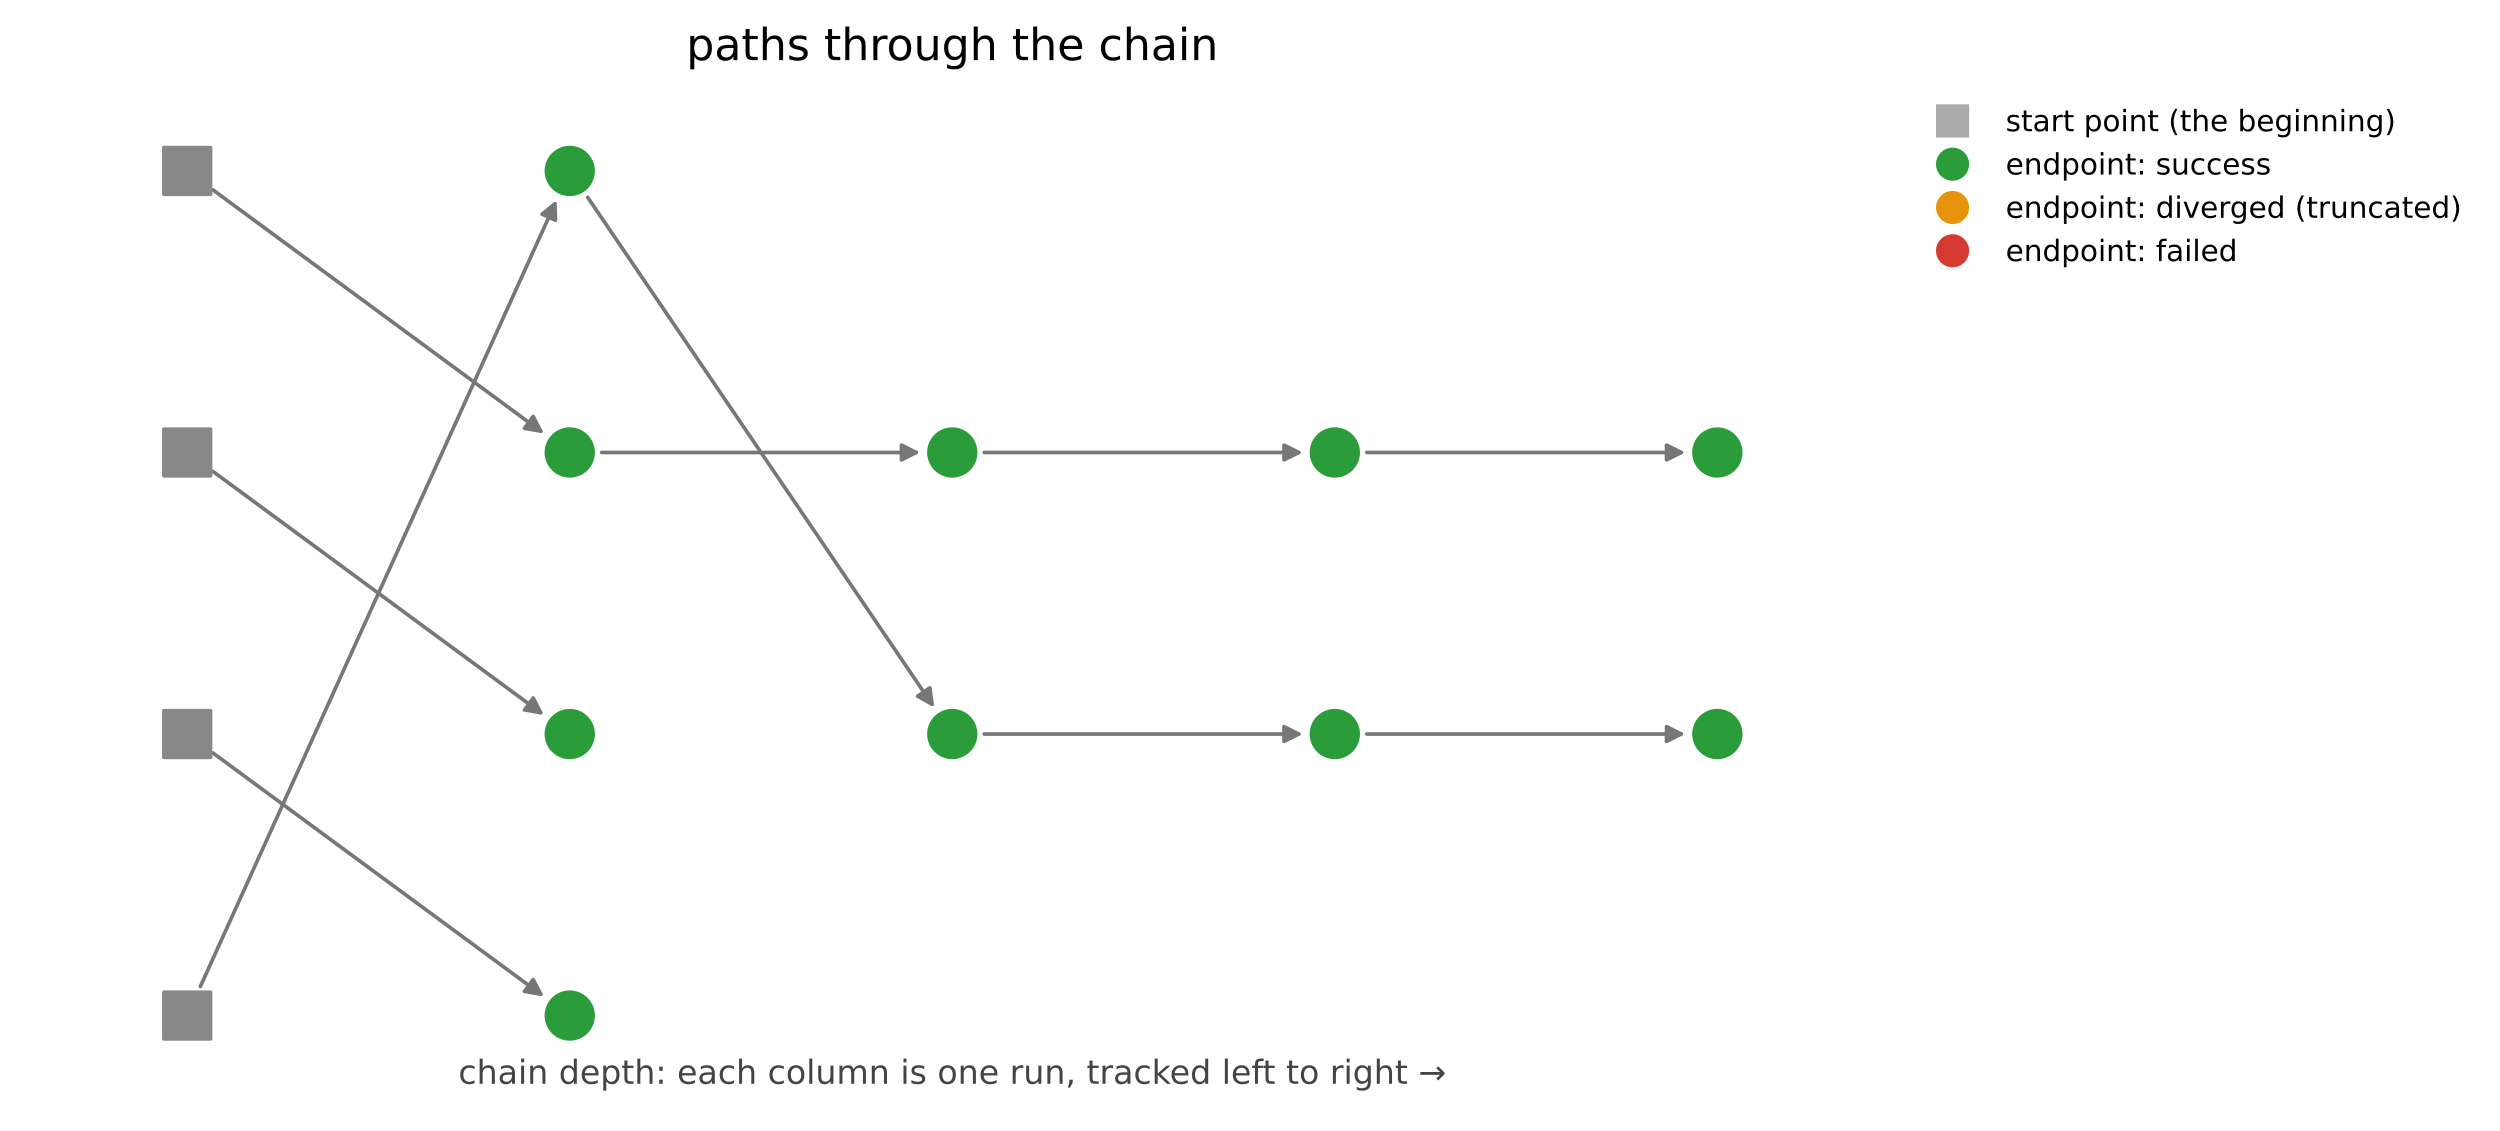
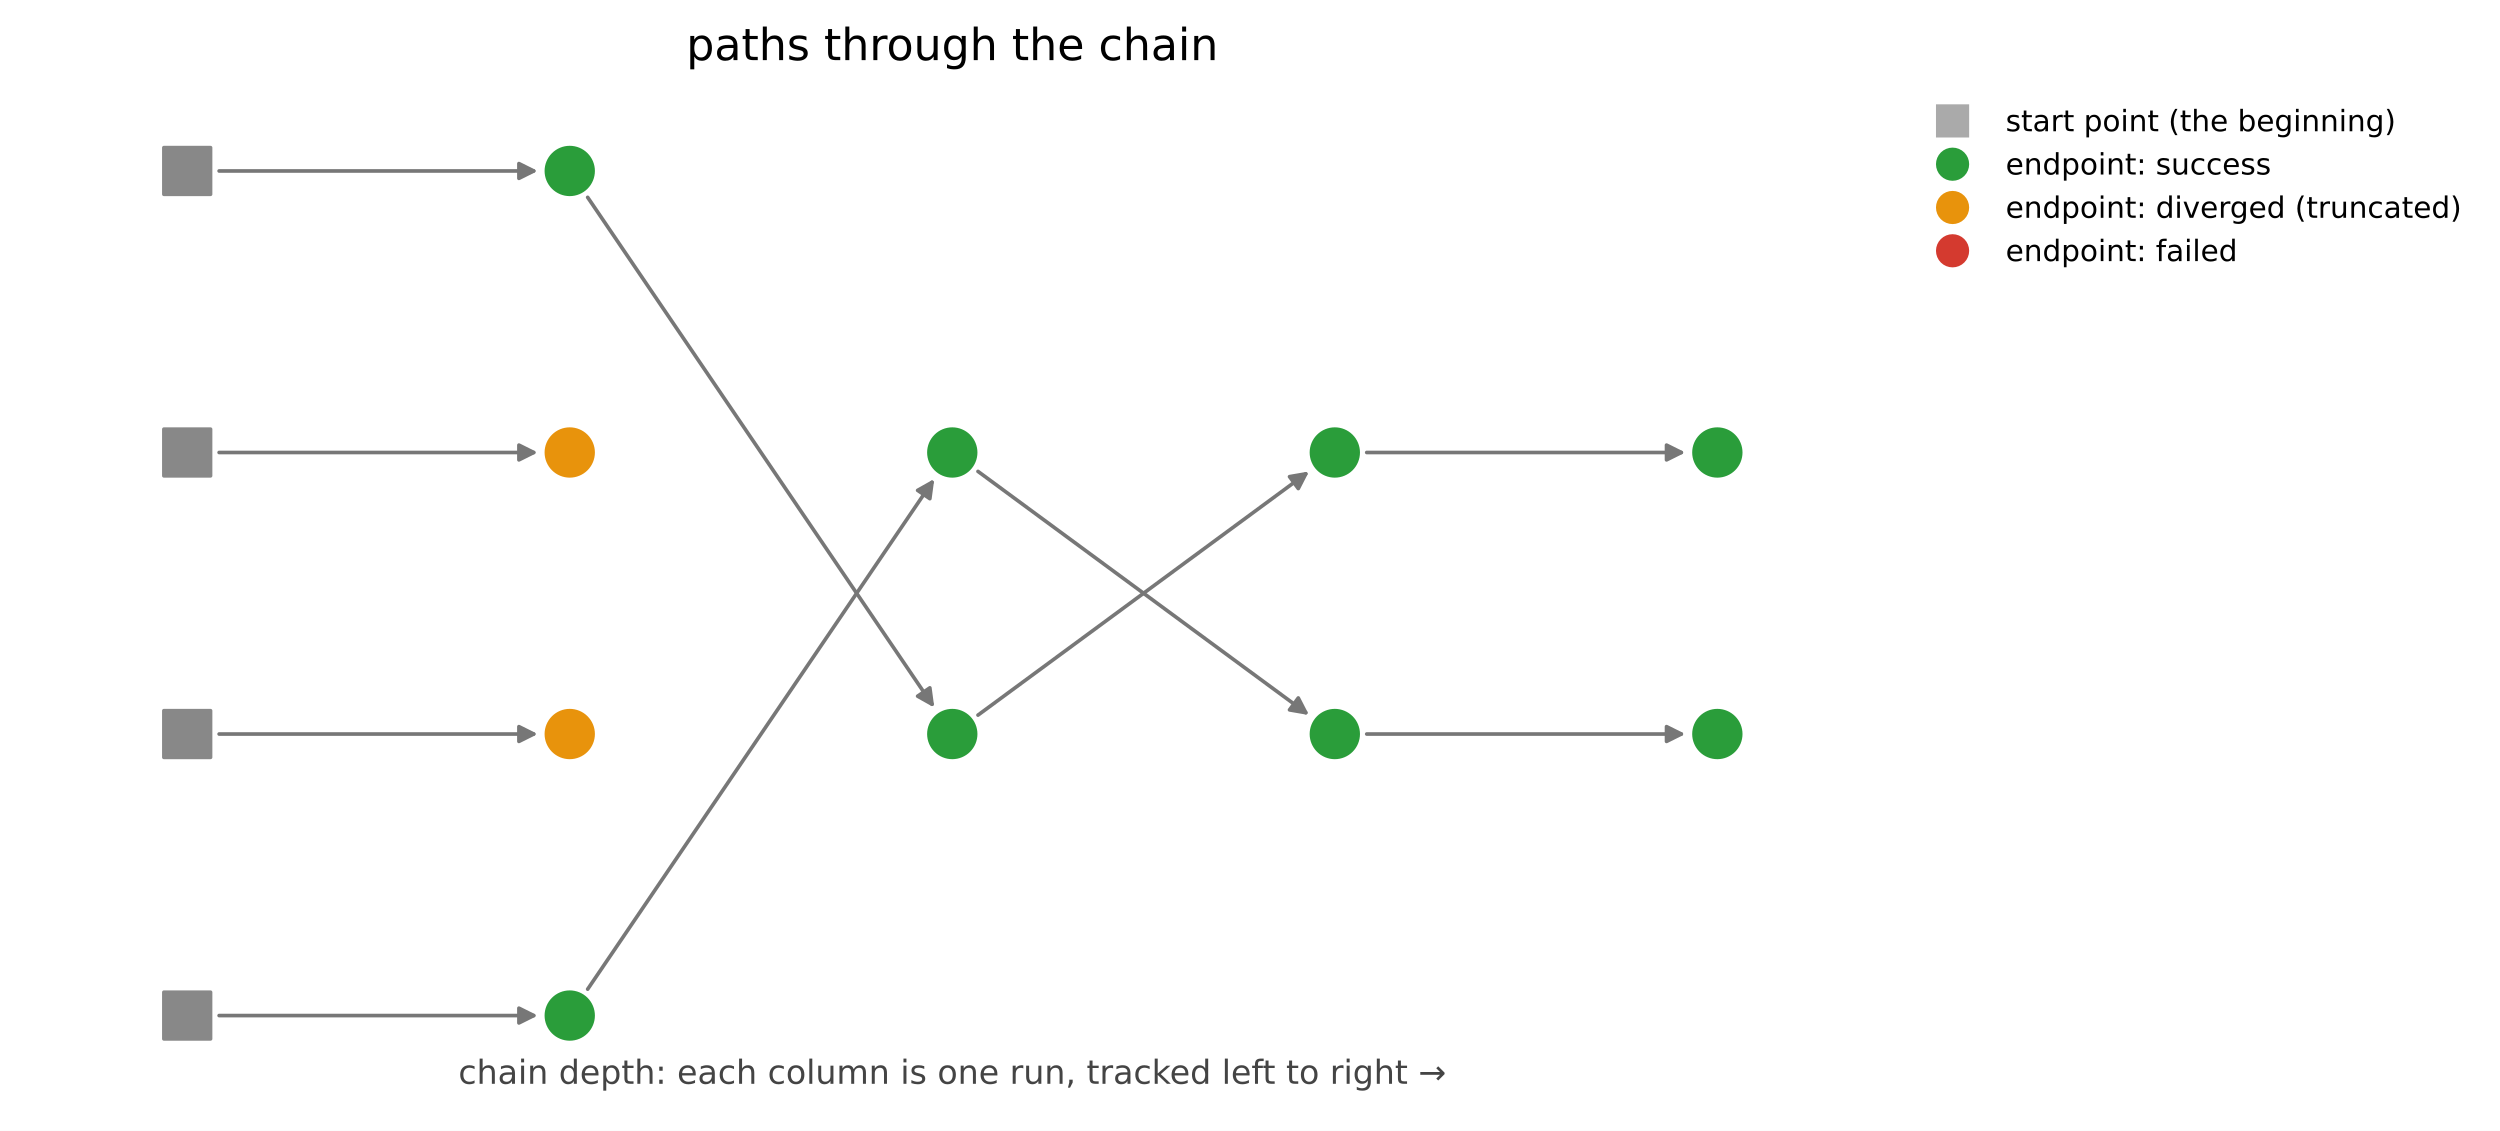
<svg xmlns="http://www.w3.org/2000/svg" xmlns:xlink="http://www.w3.org/1999/xlink" width="678.11pt" height="306.718pt" viewBox="0 0 678.11 306.718" version="1.1">
  <defs>
    <style type="text/css">*{stroke-linejoin: round; stroke-linecap: butt}</style>
  </defs>
  <g id="figure_1">
    <g id="patch_1">
      <path d="M 0 306.718  L 678.11 306.718  L 678.11 0  L 0 0  z " style="fill: #ffffff" />
    </g>
    <g id="axes_1">
      <g id="patch_2">
+         <path d="M 159.405 268.302  Q 206.419 199.101 252.805 130.824  " clip-path="url(#p0af86c1cec)" style="fill: none; stroke: #777777; stroke-linecap: round" />
+         <path d="M 248.903 133.009  L 252.805 130.824  L 252.212 135.257  z " clip-path="url(#p0af86c1cec)" style="fill: #777777; stroke: #777777; stroke-linecap: round" />
+       </g>
+       <g id="patch_3">
+         <path d="M 59.44 275.464  Q 102.658 275.464 144.759 275.464  " clip-path="url(#p0af86c1cec)" style="fill: none; stroke: #777777; stroke-linecap: round" />
+         <path d="M 140.759 273.464  L 144.759 275.464  L 140.759 277.464  z " clip-path="url(#p0af86c1cec)" style="fill: #777777; stroke: #777777; stroke-linecap: round" />
+       </g>
+       <g id="patch_4">
+         <path d="M 59.44 199.1  Q 102.658 199.1 144.759 199.1  " clip-path="url(#p0af86c1cec)" style="fill: none; stroke: #777777; stroke-linecap: round" />
+         <path d="M 140.759 197.1  L 144.759 199.1  L 140.759 201.1  z " clip-path="url(#p0af86c1cec)" style="fill: #777777; stroke: #777777; stroke-linecap: round" />
+       </g>
+       <g id="patch_5">
+         <path d="M 59.44 122.736  Q 102.658 122.736 144.759 122.736  " clip-path="url(#p0af86c1cec)" style="fill: none; stroke: #777777; stroke-linecap: round" />
+         <path d="M 140.759 120.736  L 144.759 122.736  L 140.759 124.736  z " clip-path="url(#p0af86c1cec)" style="fill: #777777; stroke: #777777; stroke-linecap: round" />
+       </g>
+       <g id="patch_6">
        <path d="M 159.405 53.534  Q 206.419 122.735 252.805 191.012  " clip-path="url(#p0af86c1cec)" style="fill: none; stroke: #777777; stroke-linecap: round" />
        <path d="M 252.212 186.579  L 252.805 191.012  L 248.903 188.827  z " clip-path="url(#p0af86c1cec)" style="fill: #777777; stroke: #777777; stroke-linecap: round" />
      </g>
-       <g id="patch_3">
-         <path d="M 54.353 267.574  Q 102.66 160.917 150.506 55.279  " clip-path="url(#p0af86c1cec)" style="fill: none; stroke: #777777; stroke-linecap: round" />
-         <path d="M 147.034 58.098  L 150.506 55.279  L 150.677 59.748  z " clip-path="url(#p0af86c1cec)" style="fill: #777777; stroke: #777777; stroke-linecap: round" />
-       </g>
-       <g id="patch_4">
-         <path d="M 57.755 204.234  Q 102.661 237.283 146.666 269.669  " clip-path="url(#p0af86c1cec)" style="fill: none; stroke: #777777; stroke-linecap: round" />
-         <path d="M 144.63 265.687  L 146.666 269.669  L 142.259 268.908  z " clip-path="url(#p0af86c1cec)" style="fill: #777777; stroke: #777777; stroke-linecap: round" />
-       </g>
-       <g id="patch_5">
-         <path d="M 57.755 127.87  Q 102.661 160.919 146.666 193.305  " clip-path="url(#p0af86c1cec)" style="fill: none; stroke: #777777; stroke-linecap: round" />
-         <path d="M 144.63 189.323  L 146.666 193.305  L 142.259 192.545  z " clip-path="url(#p0af86c1cec)" style="fill: #777777; stroke: #777777; stroke-linecap: round" />
-       </g>
-       <g id="patch_6">
-         <path d="M 163.2 122.736  Q 206.418 122.736 248.519 122.736  " clip-path="url(#p0af86c1cec)" style="fill: none; stroke: #777777; stroke-linecap: round" />
-         <path d="M 244.519 120.736  L 248.519 122.736  L 244.519 124.736  z " clip-path="url(#p0af86c1cec)" style="fill: #777777; stroke: #777777; stroke-linecap: round" />
-       </g>
      <g id="patch_7">
-         <path d="M 57.755 51.507  Q 102.661 84.555 146.666 116.941  " clip-path="url(#p0af86c1cec)" style="fill: none; stroke: #777777; stroke-linecap: round" />
-         <path d="M 144.63 112.96  L 146.666 116.941  L 142.259 116.181  z " clip-path="url(#p0af86c1cec)" style="fill: #777777; stroke: #777777; stroke-linecap: round" />
+         <path d="M 59.44 46.373  Q 102.658 46.373 144.759 46.373  " clip-path="url(#p0af86c1cec)" style="fill: none; stroke: #777777; stroke-linecap: round" />
+         <path d="M 140.759 44.373  L 144.759 46.373  L 140.759 48.373  z " clip-path="url(#p0af86c1cec)" style="fill: #777777; stroke: #777777; stroke-linecap: round" />
      </g>
      <g id="patch_8">
-         <path d="M 266.96 199.1  Q 310.179 199.1 352.279 199.1  " clip-path="url(#p0af86c1cec)" style="fill: none; stroke: #777777; stroke-linecap: round" />
-         <path d="M 348.279 197.1  L 352.279 199.1  L 348.279 201.1  z " clip-path="url(#p0af86c1cec)" style="fill: #777777; stroke: #777777; stroke-linecap: round" />
-       </g>
-       <g id="patch_9">
-         <path d="M 266.96 122.736  Q 310.179 122.736 352.279 122.736  " clip-path="url(#p0af86c1cec)" style="fill: none; stroke: #777777; stroke-linecap: round" />
-         <path d="M 348.279 120.736  L 352.279 122.736  L 348.279 124.736  z " clip-path="url(#p0af86c1cec)" style="fill: #777777; stroke: #777777; stroke-linecap: round" />
-       </g>
-       <g id="patch_10">
        <path d="M 370.721 199.1  Q 413.939 199.1 456.04 199.1  " clip-path="url(#p0af86c1cec)" style="fill: none; stroke: #777777; stroke-linecap: round" />
        <path d="M 452.04 197.1  L 456.04 199.1  L 452.04 201.1  z " clip-path="url(#p0af86c1cec)" style="fill: #777777; stroke: #777777; stroke-linecap: round" />
      </g>
-       <g id="patch_11">
+       <g id="patch_9">
+         <path d="M 265.276 127.87  Q 310.181 160.919 354.186 193.305  " clip-path="url(#p0af86c1cec)" style="fill: none; stroke: #777777; stroke-linecap: round" />
+         <path d="M 352.15 189.323  L 354.186 193.305  L 349.779 192.545  z " clip-path="url(#p0af86c1cec)" style="fill: #777777; stroke: #777777; stroke-linecap: round" />
+       </g>
+       <g id="patch_10">
        <path d="M 370.721 122.736  Q 413.939 122.736 456.04 122.736  " clip-path="url(#p0af86c1cec)" style="fill: none; stroke: #777777; stroke-linecap: round" />
        <path d="M 452.04 120.736  L 456.04 122.736  L 452.04 124.736  z " clip-path="url(#p0af86c1cec)" style="fill: #777777; stroke: #777777; stroke-linecap: round" />
      </g>
+       <g id="patch_11">
+         <path d="M 265.276 193.966  Q 310.181 160.917 354.186 128.531  " clip-path="url(#p0af86c1cec)" style="fill: none; stroke: #777777; stroke-linecap: round" />
+         <path d="M 349.779 129.291  L 354.186 128.531  L 352.15 132.513  z " clip-path="url(#p0af86c1cec)" style="fill: #777777; stroke: #777777; stroke-linecap: round" />
+       </g>
      <g id="PathCollection_1">
-         <defs>
-           <path id="C0_0_3d1dcd8fb8" d="M 0 6.325  C 1.677 6.325 3.286 5.658 4.472 4.472  C 5.658 3.286 6.325 1.677 6.325 -0  C 6.325 -1.677 5.658 -3.286 4.472 -4.472  C 3.286 -5.658 1.677 -6.325 0 -6.325  C -1.677 -6.325 -3.286 -5.658 -4.472 -4.472  C -5.658 -3.286 -6.325 -1.677 -6.325 0  C -6.325 1.677 -5.658 3.286 -4.472 4.472  C -3.286 5.658 -1.677 6.325 0 6.325  z " />
-         </defs>
-         <g clip-path="url(#p0af86c1cec)">
-           <use xlink:href="#C0_0_3d1dcd8fb8" x="154.54" y="46.373" style="fill: #2a9d3a; stroke: #2a9d3a" />
-         </g>
-         <g clip-path="url(#p0af86c1cec)">
-           <use xlink:href="#C0_0_3d1dcd8fb8" x="154.54" y="275.464" style="fill: #2a9d3a; stroke: #2a9d3a" />
-         </g>
-         <g clip-path="url(#p0af86c1cec)">
-           <use xlink:href="#C0_0_3d1dcd8fb8" x="154.54" y="199.1" style="fill: #2a9d3a; stroke: #2a9d3a" />
-         </g>
-         <g clip-path="url(#p0af86c1cec)">
-           <use xlink:href="#C0_0_3d1dcd8fb8" x="154.54" y="122.736" style="fill: #2a9d3a; stroke: #2a9d3a" />
-         </g>
-         <g clip-path="url(#p0af86c1cec)">
-           <use xlink:href="#C0_0_3d1dcd8fb8" x="258.3" y="199.1" style="fill: #2a9d3a; stroke: #2a9d3a" />
-         </g>
-         <g clip-path="url(#p0af86c1cec)">
-           <use xlink:href="#C0_0_3d1dcd8fb8" x="258.3" y="122.736" style="fill: #2a9d3a; stroke: #2a9d3a" />
-         </g>
-         <g clip-path="url(#p0af86c1cec)">
-           <use xlink:href="#C0_0_3d1dcd8fb8" x="362.06" y="199.1" style="fill: #2a9d3a; stroke: #2a9d3a" />
-         </g>
-         <g clip-path="url(#p0af86c1cec)">
-           <use xlink:href="#C0_0_3d1dcd8fb8" x="362.06" y="122.736" style="fill: #2a9d3a; stroke: #2a9d3a" />
-         </g>
-         <g clip-path="url(#p0af86c1cec)">
-           <use xlink:href="#C0_0_3d1dcd8fb8" x="465.821" y="199.1" style="fill: #2a9d3a; stroke: #2a9d3a" />
-         </g>
-         <g clip-path="url(#p0af86c1cec)">
-           <use xlink:href="#C0_0_3d1dcd8fb8" x="465.821" y="122.736" style="fill: #2a9d3a; stroke: #2a9d3a" />
-         </g>
-       </g>
-       <g id="PathCollection_2">
        <path d="M 44.455 281.788  L 57.104 281.788  L 57.104 269.139  L 44.455 269.139  z " clip-path="url(#p0af86c1cec)" style="fill: #888888; stroke: #888888" />
        <path d="M 44.455 205.424  L 57.104 205.424  L 57.104 192.775  L 44.455 192.775  z " clip-path="url(#p0af86c1cec)" style="fill: #888888; stroke: #888888" />
        <path d="M 44.455 129.061  L 57.104 129.061  L 57.104 116.412  L 44.455 116.412  z " clip-path="url(#p0af86c1cec)" style="fill: #888888; stroke: #888888" />
        <path d="M 44.455 52.697  L 57.104 52.697  L 57.104 40.048  L 44.455 40.048  z " clip-path="url(#p0af86c1cec)" style="fill: #888888; stroke: #888888" />
+       </g>
+       <g id="PathCollection_2">
+         <defs>
+           <path id="C0_0_3d1dcd8fb8" d="M 0 6.325  C 1.677 6.325 3.286 5.658 4.472 4.472  C 5.658 3.286 6.325 1.677 6.325 -0  C 6.325 -1.677 5.658 -3.286 4.472 -4.472  C 3.286 -5.658 1.677 -6.325 0 -6.325  C -1.677 -6.325 -3.286 -5.658 -4.472 -4.472  C -5.658 -3.286 -6.325 -1.677 -6.325 0  C -6.325 1.677 -5.658 3.286 -4.472 4.472  C -3.286 5.658 -1.677 6.325 0 6.325  z " />
+         </defs>
+         <g clip-path="url(#p0af86c1cec)">
+           <use xlink:href="#C0_0_3d1dcd8fb8" x="154.54" y="275.464" style="fill: #2a9d3a; stroke: #2a9d3a" />
+         </g>
+         <g clip-path="url(#p0af86c1cec)">
+           <use xlink:href="#C0_0_3d1dcd8fb8" x="154.54" y="199.1" style="fill: #e8930c; stroke: #e8930c" />
+         </g>
+         <g clip-path="url(#p0af86c1cec)">
+           <use xlink:href="#C0_0_3d1dcd8fb8" x="154.54" y="122.736" style="fill: #e8930c; stroke: #e8930c" />
+         </g>
+         <g clip-path="url(#p0af86c1cec)">
+           <use xlink:href="#C0_0_3d1dcd8fb8" x="154.54" y="46.373" style="fill: #2a9d3a; stroke: #2a9d3a" />
+         </g>
+         <g clip-path="url(#p0af86c1cec)">
+           <use xlink:href="#C0_0_3d1dcd8fb8" x="362.06" y="199.1" style="fill: #2a9d3a; stroke: #2a9d3a" />
+         </g>
+         <g clip-path="url(#p0af86c1cec)">
+           <use xlink:href="#C0_0_3d1dcd8fb8" x="258.3" y="122.736" style="fill: #2a9d3a; stroke: #2a9d3a" />
+         </g>
+         <g clip-path="url(#p0af86c1cec)">
+           <use xlink:href="#C0_0_3d1dcd8fb8" x="362.06" y="122.736" style="fill: #2a9d3a; stroke: #2a9d3a" />
+         </g>
+         <g clip-path="url(#p0af86c1cec)">
+           <use xlink:href="#C0_0_3d1dcd8fb8" x="258.3" y="199.1" style="fill: #2a9d3a; stroke: #2a9d3a" />
+         </g>
+         <g clip-path="url(#p0af86c1cec)">
+           <use xlink:href="#C0_0_3d1dcd8fb8" x="465.821" y="199.1" style="fill: #2a9d3a; stroke: #2a9d3a" />
+         </g>
+         <g clip-path="url(#p0af86c1cec)">
+           <use xlink:href="#C0_0_3d1dcd8fb8" x="465.821" y="122.736" style="fill: #2a9d3a; stroke: #2a9d3a" />
+         </g>
      </g>
      <g id="text_1">
        <g style="fill: #444444" transform="translate(124.3336 293.9741) scale(0.09 -0.09)">
          <defs>
            <path id="DejaVuSans-63" d="M 3122 3366  L 3122 2828  Q 2878 2963 2633 3030  Q 2388 3097 2138 3097  Q 1578 3097 1268 2742  Q 959 2388 959 1747  Q 959 1106 1268 751  Q 1578 397 2138 397  Q 2388 397 2633 464  Q 2878 531 3122 666  L 3122 134  Q 2881 22 2623 -34  Q 2366 -91 2075 -91  Q 1284 -91 818 406  Q 353 903 353 1747  Q 353 2603 823 3093  Q 1294 3584 2113 3584  Q 2378 3584 2631 3529  Q 2884 3475 3122 3366  z " transform="scale(0.015625)" />
            <path id="DejaVuSans-68" d="M 3513 2113  L 3513 0  L 2938 0  L 2938 2094  Q 2938 2591 2744 2837  Q 2550 3084 2163 3084  Q 1697 3084 1428 2787  Q 1159 2491 1159 1978  L 1159 0  L 581 0  L 581 4863  L 1159 4863  L 1159 2956  Q 1366 3272 1645 3428  Q 1925 3584 2291 3584  Q 2894 3584 3203 3211  Q 3513 2838 3513 2113  z " transform="scale(0.015625)" />
            <path id="DejaVuSans-61" d="M 2194 1759  Q 1497 1759 1228 1600  Q 959 1441 959 1056  Q 959 750 1161 570  Q 1363 391 1709 391  Q 2188 391 2477 730  Q 2766 1069 2766 1631  L 2766 1759  L 2194 1759  z M 3341 1997  L 3341 0  L 2766 0  L 2766 531  Q 2569 213 2275 61  Q 1981 -91 1556 -91  Q 1019 -91 701 211  Q 384 513 384 1019  Q 384 1609 779 1909  Q 1175 2209 1959 2209  L 2766 2209  L 2766 2266  Q 2766 2663 2505 2880  Q 2244 3097 1772 3097  Q 1472 3097 1187 3025  Q 903 2953 641 2809  L 641 3341  Q 956 3463 1253 3523  Q 1550 3584 1831 3584  Q 2591 3584 2966 3190  Q 3341 2797 3341 1997  z " transform="scale(0.015625)" />
            <path id="DejaVuSans-69" d="M 603 3500  L 1178 3500  L 1178 0  L 603 0  L 603 3500  z M 603 4863  L 1178 4863  L 1178 4134  L 603 4134  L 603 4863  z " transform="scale(0.015625)" />
            <path id="DejaVuSans-6e" d="M 3513 2113  L 3513 0  L 2938 0  L 2938 2094  Q 2938 2591 2744 2837  Q 2550 3084 2163 3084  Q 1697 3084 1428 2787  Q 1159 2491 1159 1978  L 1159 0  L 581 0  L 581 3500  L 1159 3500  L 1159 2956  Q 1366 3272 1645 3428  Q 1925 3584 2291 3584  Q 2894 3584 3203 3211  Q 3513 2838 3513 2113  z " transform="scale(0.015625)" />
            <path id="DejaVuSans-20" transform="scale(0.015625)" />
            <path id="DejaVuSans-64" d="M 2906 2969  L 2906 4863  L 3481 4863  L 3481 0  L 2906 0  L 2906 525  Q 2725 213 2448 61  Q 2172 -91 1784 -91  Q 1150 -91 751 415  Q 353 922 353 1747  Q 353 2572 751 3078  Q 1150 3584 1784 3584  Q 2172 3584 2448 3432  Q 2725 3281 2906 2969  z M 947 1747  Q 947 1113 1208 752  Q 1469 391 1925 391  Q 2381 391 2643 752  Q 2906 1113 2906 1747  Q 2906 2381 2643 2742  Q 2381 3103 1925 3103  Q 1469 3103 1208 2742  Q 947 2381 947 1747  z " transform="scale(0.015625)" />
            <path id="DejaVuSans-65" d="M 3597 1894  L 3597 1613  L 953 1613  Q 991 1019 1311 708  Q 1631 397 2203 397  Q 2534 397 2845 478  Q 3156 559 3463 722  L 3463 178  Q 3153 47 2828 -22  Q 2503 -91 2169 -91  Q 1331 -91 842 396  Q 353 884 353 1716  Q 353 2575 817 3079  Q 1281 3584 2069 3584  Q 2775 3584 3186 3129  Q 3597 2675 3597 1894  z M 3022 2063  Q 3016 2534 2758 2815  Q 2500 3097 2075 3097  Q 1594 3097 1305 2825  Q 1016 2553 972 2059  L 3022 2063  z " transform="scale(0.015625)" />
            <path id="DejaVuSans-70" d="M 1159 525  L 1159 -1331  L 581 -1331  L 581 3500  L 1159 3500  L 1159 2969  Q 1341 3281 1617 3432  Q 1894 3584 2278 3584  Q 2916 3584 3314 3078  Q 3713 2572 3713 1747  Q 3713 922 3314 415  Q 2916 -91 2278 -91  Q 1894 -91 1617 61  Q 1341 213 1159 525  z M 3116 1747  Q 3116 2381 2855 2742  Q 2594 3103 2138 3103  Q 1681 3103 1420 2742  Q 1159 2381 1159 1747  Q 1159 1113 1420 752  Q 1681 391 2138 391  Q 2594 391 2855 752  Q 3116 1113 3116 1747  z " transform="scale(0.015625)" />
            <path id="DejaVuSans-74" d="M 1172 4494  L 1172 3500  L 2356 3500  L 2356 3053  L 1172 3053  L 1172 1153  Q 1172 725 1289 603  Q 1406 481 1766 481  L 2356 481  L 2356 0  L 1766 0  Q 1100 0 847 248  Q 594 497 594 1153  L 594 3053  L 172 3053  L 172 3500  L 594 3500  L 594 4494  L 1172 4494  z " transform="scale(0.015625)" />
            <path id="DejaVuSans-3a" d="M 750 794  L 1409 794  L 1409 0  L 750 0  L 750 794  z M 750 3309  L 1409 3309  L 1409 2516  L 750 2516  L 750 3309  z " transform="scale(0.015625)" />
            <path id="DejaVuSans-6f" d="M 1959 3097  Q 1497 3097 1228 2736  Q 959 2375 959 1747  Q 959 1119 1226 758  Q 1494 397 1959 397  Q 2419 397 2687 759  Q 2956 1122 2956 1747  Q 2956 2369 2687 2733  Q 2419 3097 1959 3097  z M 1959 3584  Q 2709 3584 3137 3096  Q 3566 2609 3566 1747  Q 3566 888 3137 398  Q 2709 -91 1959 -91  Q 1206 -91 779 398  Q 353 888 353 1747  Q 353 2609 779 3096  Q 1206 3584 1959 3584  z " transform="scale(0.015625)" />
            <path id="DejaVuSans-6c" d="M 603 4863  L 1178 4863  L 1178 0  L 603 0  L 603 4863  z " transform="scale(0.015625)" />
            <path id="DejaVuSans-75" d="M 544 1381  L 544 3500  L 1119 3500  L 1119 1403  Q 1119 906 1312 657  Q 1506 409 1894 409  Q 2359 409 2629 706  Q 2900 1003 2900 1516  L 2900 3500  L 3475 3500  L 3475 0  L 2900 0  L 2900 538  Q 2691 219 2414 64  Q 2138 -91 1772 -91  Q 1169 -91 856 284  Q 544 659 544 1381  z M 1991 3584  L 1991 3584  z " transform="scale(0.015625)" />
            <path id="DejaVuSans-6d" d="M 3328 2828  Q 3544 3216 3844 3400  Q 4144 3584 4550 3584  Q 5097 3584 5394 3201  Q 5691 2819 5691 2113  L 5691 0  L 5113 0  L 5113 2094  Q 5113 2597 4934 2840  Q 4756 3084 4391 3084  Q 3944 3084 3684 2787  Q 3425 2491 3425 1978  L 3425 0  L 2847 0  L 2847 2094  Q 2847 2600 2669 2842  Q 2491 3084 2119 3084  Q 1678 3084 1418 2786  Q 1159 2488 1159 1978  L 1159 0  L 581 0  L 581 3500  L 1159 3500  L 1159 2956  Q 1356 3278 1631 3431  Q 1906 3584 2284 3584  Q 2666 3584 2933 3390  Q 3200 3197 3328 2828  z " transform="scale(0.015625)" />
            <path id="DejaVuSans-73" d="M 2834 3397  L 2834 2853  Q 2591 2978 2328 3040  Q 2066 3103 1784 3103  Q 1356 3103 1142 2972  Q 928 2841 928 2578  Q 928 2378 1081 2264  Q 1234 2150 1697 2047  L 1894 2003  Q 2506 1872 2764 1633  Q 3022 1394 3022 966  Q 3022 478 2636 193  Q 2250 -91 1575 -91  Q 1294 -91 989 -36  Q 684 19 347 128  L 347 722  Q 666 556 975 473  Q 1284 391 1588 391  Q 1994 391 2212 530  Q 2431 669 2431 922  Q 2431 1156 2273 1281  Q 2116 1406 1581 1522  L 1381 1569  Q 847 1681 609 1914  Q 372 2147 372 2553  Q 372 3047 722 3315  Q 1072 3584 1716 3584  Q 2034 3584 2315 3537  Q 2597 3491 2834 3397  z " transform="scale(0.015625)" />
            <path id="DejaVuSans-72" d="M 2631 2963  Q 2534 3019 2420 3045  Q 2306 3072 2169 3072  Q 1681 3072 1420 2755  Q 1159 2438 1159 1844  L 1159 0  L 581 0  L 581 3500  L 1159 3500  L 1159 2956  Q 1341 3275 1631 3429  Q 1922 3584 2338 3584  Q 2397 3584 2469 3576  Q 2541 3569 2628 3553  L 2631 2963  z " transform="scale(0.015625)" />
            <path id="DejaVuSans-2c" d="M 750 794  L 1409 794  L 1409 256  L 897 -744  L 494 -744  L 750 256  L 750 794  z " transform="scale(0.015625)" />
            <path id="DejaVuSans-6b" d="M 581 4863  L 1159 4863  L 1159 1991  L 2875 3500  L 3609 3500  L 1753 1863  L 3688 0  L 2938 0  L 1159 1709  L 1159 0  L 581 0  L 581 4863  z " transform="scale(0.015625)" />
            <path id="DejaVuSans-66" d="M 2375 4863  L 2375 4384  L 1825 4384  Q 1516 4384 1395 4259  Q 1275 4134 1275 3809  L 1275 3500  L 2222 3500  L 2222 3053  L 1275 3053  L 1275 0  L 697 0  L 697 3053  L 147 3053  L 147 3500  L 697 3500  L 697 3744  Q 697 4328 969 4595  Q 1241 4863 1831 4863  L 2375 4863  z " transform="scale(0.015625)" />
            <path id="DejaVuSans-67" d="M 2906 1791  Q 2906 2416 2648 2759  Q 2391 3103 1925 3103  Q 1463 3103 1205 2759  Q 947 2416 947 1791  Q 947 1169 1205 825  Q 1463 481 1925 481  Q 2391 481 2648 825  Q 2906 1169 2906 1791  z M 3481 434  Q 3481 -459 3084 -895  Q 2688 -1331 1869 -1331  Q 1566 -1331 1297 -1286  Q 1028 -1241 775 -1147  L 775 -588  Q 1028 -725 1275 -790  Q 1522 -856 1778 -856  Q 2344 -856 2625 -561  Q 2906 -266 2906 331  L 2906 616  Q 2728 306 2450 153  Q 2172 0 1784 0  Q 1141 0 747 490  Q 353 981 353 1791  Q 353 2603 747 3093  Q 1141 3584 1784 3584  Q 2172 3584 2450 3431  Q 2728 3278 2906 2969  L 2906 3500  L 3481 3500  L 3481 434  z " transform="scale(0.015625)" />
            <path id="DejaVuSans-2192" d="M 5050 2147  L 5050 1866  L 3822 638  L 3447 1013  L 4175 1741  L 366 1741  L 366 2272  L 4175 2272  L 3447 3000  L 3822 3375  L 5050 2147  z " transform="scale(0.015625)" />
          </defs>
          <use xlink:href="#DejaVuSans-63" />
          <use xlink:href="#DejaVuSans-68" transform="translate(54.98047 0)" />
          <use xlink:href="#DejaVuSans-61" transform="translate(118.3594 0)" />
          <use xlink:href="#DejaVuSans-69" transform="translate(179.6387 0)" />
          <use xlink:href="#DejaVuSans-6e" transform="translate(207.4219 0)" />
          <use xlink:href="#DejaVuSans-20" transform="translate(270.8008 0)" />
          <use xlink:href="#DejaVuSans-64" transform="translate(302.5879 0)" />
          <use xlink:href="#DejaVuSans-65" transform="translate(366.0645 0)" />
          <use xlink:href="#DejaVuSans-70" transform="translate(427.5879 0)" />
          <use xlink:href="#DejaVuSans-74" transform="translate(491.0645 0)" />
          <use xlink:href="#DejaVuSans-68" transform="translate(530.2734 0)" />
          <use xlink:href="#DejaVuSans-3a" transform="translate(593.6523 0)" />
          <use xlink:href="#DejaVuSans-20" transform="translate(627.3438 0)" />
          <use xlink:href="#DejaVuSans-65" transform="translate(659.1309 0)" />
          <use xlink:href="#DejaVuSans-61" transform="translate(720.6543 0)" />
          <use xlink:href="#DejaVuSans-63" transform="translate(781.9336 0)" />
          <use xlink:href="#DejaVuSans-68" transform="translate(836.9141 0)" />
          <use xlink:href="#DejaVuSans-20" transform="translate(900.293 0)" />
          <use xlink:href="#DejaVuSans-63" transform="translate(932.0801 0)" />
          <use xlink:href="#DejaVuSans-6f" transform="translate(987.0605 0)" />
          <use xlink:href="#DejaVuSans-6c" transform="translate(1048.242 0)" />
          <use xlink:href="#DejaVuSans-75" transform="translate(1076.025 0)" />
          <use xlink:href="#DejaVuSans-6d" transform="translate(1139.404 0)" />
          <use xlink:href="#DejaVuSans-6e" transform="translate(1236.816 0)" />
          <use xlink:href="#DejaVuSans-20" transform="translate(1300.195 0)" />
          <use xlink:href="#DejaVuSans-69" transform="translate(1331.982 0)" />
          <use xlink:href="#DejaVuSans-73" transform="translate(1359.766 0)" />
          <use xlink:href="#DejaVuSans-20" transform="translate(1411.865 0)" />
          <use xlink:href="#DejaVuSans-6f" transform="translate(1443.652 0)" />
          <use xlink:href="#DejaVuSans-6e" transform="translate(1504.834 0)" />
          <use xlink:href="#DejaVuSans-65" transform="translate(1568.213 0)" />
          <use xlink:href="#DejaVuSans-20" transform="translate(1629.736 0)" />
          <use xlink:href="#DejaVuSans-72" transform="translate(1661.523 0)" />
          <use xlink:href="#DejaVuSans-75" transform="translate(1702.637 0)" />
          <use xlink:href="#DejaVuSans-6e" transform="translate(1766.016 0)" />
          <use xlink:href="#DejaVuSans-2c" transform="translate(1829.395 0)" />
          <use xlink:href="#DejaVuSans-20" transform="translate(1861.182 0)" />
          <use xlink:href="#DejaVuSans-74" transform="translate(1892.969 0)" />
          <use xlink:href="#DejaVuSans-72" transform="translate(1932.178 0)" />
          <use xlink:href="#DejaVuSans-61" transform="translate(1973.291 0)" />
          <use xlink:href="#DejaVuSans-63" transform="translate(2034.57 0)" />
          <use xlink:href="#DejaVuSans-6b" transform="translate(2089.551 0)" />
          <use xlink:href="#DejaVuSans-65" transform="translate(2143.836 0)" />
          <use xlink:href="#DejaVuSans-64" transform="translate(2205.359 0)" />
          <use xlink:href="#DejaVuSans-20" transform="translate(2268.836 0)" />
          <use xlink:href="#DejaVuSans-6c" transform="translate(2300.623 0)" />
          <use xlink:href="#DejaVuSans-65" transform="translate(2328.406 0)" />
          <use xlink:href="#DejaVuSans-66" transform="translate(2389.93 0)" />
          <use xlink:href="#DejaVuSans-74" transform="translate(2423.385 0)" />
          <use xlink:href="#DejaVuSans-20" transform="translate(2462.594 0)" />
          <use xlink:href="#DejaVuSans-74" transform="translate(2494.381 0)" />
          <use xlink:href="#DejaVuSans-6f" transform="translate(2533.59 0)" />
          <use xlink:href="#DejaVuSans-20" transform="translate(2594.771 0)" />
          <use xlink:href="#DejaVuSans-72" transform="translate(2626.559 0)" />
          <use xlink:href="#DejaVuSans-69" transform="translate(2667.672 0)" />
          <use xlink:href="#DejaVuSans-67" transform="translate(2695.455 0)" />
          <use xlink:href="#DejaVuSans-68" transform="translate(2758.932 0)" />
          <use xlink:href="#DejaVuSans-74" transform="translate(2822.311 0)" />
          <use xlink:href="#DejaVuSans-20" transform="translate(2861.52 0)" />
          <use xlink:href="#DejaVuSans-2192" transform="translate(2893.307 0)" />
        </g>
      </g>
      <g id="text_2">
        <g transform="translate(186.1472 16.31812) scale(0.12 -0.12)">
          <use xlink:href="#DejaVuSans-70" />
          <use xlink:href="#DejaVuSans-61" transform="translate(63.47656 0)" />
          <use xlink:href="#DejaVuSans-74" transform="translate(124.7559 0)" />
          <use xlink:href="#DejaVuSans-68" transform="translate(163.9648 0)" />
          <use xlink:href="#DejaVuSans-73" transform="translate(227.3438 0)" />
          <use xlink:href="#DejaVuSans-20" transform="translate(279.4434 0)" />
          <use xlink:href="#DejaVuSans-74" transform="translate(311.2305 0)" />
          <use xlink:href="#DejaVuSans-68" transform="translate(350.4395 0)" />
          <use xlink:href="#DejaVuSans-72" transform="translate(413.8184 0)" />
          <use xlink:href="#DejaVuSans-6f" transform="translate(452.6816 0)" />
          <use xlink:href="#DejaVuSans-75" transform="translate(513.8633 0)" />
          <use xlink:href="#DejaVuSans-67" transform="translate(577.2422 0)" />
          <use xlink:href="#DejaVuSans-68" transform="translate(640.7188 0)" />
          <use xlink:href="#DejaVuSans-20" transform="translate(704.0977 0)" />
          <use xlink:href="#DejaVuSans-74" transform="translate(735.8848 0)" />
          <use xlink:href="#DejaVuSans-68" transform="translate(775.0938 0)" />
          <use xlink:href="#DejaVuSans-65" transform="translate(838.4727 0)" />
          <use xlink:href="#DejaVuSans-20" transform="translate(899.9961 0)" />
          <use xlink:href="#DejaVuSans-63" transform="translate(931.7832 0)" />
          <use xlink:href="#DejaVuSans-68" transform="translate(986.7637 0)" />
          <use xlink:href="#DejaVuSans-61" transform="translate(1050.143 0)" />
          <use xlink:href="#DejaVuSans-69" transform="translate(1111.422 0)" />
          <use xlink:href="#DejaVuSans-6e" transform="translate(1139.205 0)" />
        </g>
      </g>
      <g id="legend_1">
        <g id="line2d_1">
          <defs>
            <path id="mbfc808f7c3" d="M -4 4  L 4 4  L 4 -4  L -4 -4  z " style="stroke: #aaaaaa; stroke-linejoin: miter" />
          </defs>
          <g>
            <use xlink:href="#mbfc808f7c3" x="529.622" y="32.797" style="fill: #aaaaaa; stroke: #aaaaaa; stroke-linejoin: miter" />
          </g>
        </g>
        <g id="text_3">
          <g transform="translate(544.022 35.59687) scale(0.08 -0.08)">
            <defs>
              <path id="DejaVuSans-28" d="M 1984 4856  Q 1566 4138 1362 3434  Q 1159 2731 1159 2009  Q 1159 1288 1364 580  Q 1569 -128 1984 -844  L 1484 -844  Q 1016 -109 783 600  Q 550 1309 550 2009  Q 550 2706 781 3412  Q 1013 4119 1484 4856  L 1984 4856  z " transform="scale(0.015625)" />
              <path id="DejaVuSans-62" d="M 3116 1747  Q 3116 2381 2855 2742  Q 2594 3103 2138 3103  Q 1681 3103 1420 2742  Q 1159 2381 1159 1747  Q 1159 1113 1420 752  Q 1681 391 2138 391  Q 2594 391 2855 752  Q 3116 1113 3116 1747  z M 1159 2969  Q 1341 3281 1617 3432  Q 1894 3584 2278 3584  Q 2916 3584 3314 3078  Q 3713 2572 3713 1747  Q 3713 922 3314 415  Q 2916 -91 2278 -91  Q 1894 -91 1617 61  Q 1341 213 1159 525  L 1159 0  L 581 0  L 581 4863  L 1159 4863  L 1159 2969  z " transform="scale(0.015625)" />
              <path id="DejaVuSans-29" d="M 513 4856  L 1013 4856  Q 1481 4119 1714 3412  Q 1947 2706 1947 2009  Q 1947 1309 1714 600  Q 1481 -109 1013 -844  L 513 -844  Q 928 -128 1133 580  Q 1338 1288 1338 2009  Q 1338 2731 1133 3434  Q 928 4138 513 4856  z " transform="scale(0.015625)" />
            </defs>
            <use xlink:href="#DejaVuSans-73" />
            <use xlink:href="#DejaVuSans-74" transform="translate(52.09961 0)" />
            <use xlink:href="#DejaVuSans-61" transform="translate(91.30859 0)" />
            <use xlink:href="#DejaVuSans-72" transform="translate(152.5879 0)" />
            <use xlink:href="#DejaVuSans-74" transform="translate(193.7012 0)" />
            <use xlink:href="#DejaVuSans-20" transform="translate(232.9102 0)" />
            <use xlink:href="#DejaVuSans-70" transform="translate(264.6973 0)" />
            <use xlink:href="#DejaVuSans-6f" transform="translate(328.1738 0)" />
            <use xlink:href="#DejaVuSans-69" transform="translate(389.3555 0)" />
            <use xlink:href="#DejaVuSans-6e" transform="translate(417.1387 0)" />
            <use xlink:href="#DejaVuSans-74" transform="translate(480.5176 0)" />
            <use xlink:href="#DejaVuSans-20" transform="translate(519.7266 0)" />
            <use xlink:href="#DejaVuSans-28" transform="translate(551.5137 0)" />
            <use xlink:href="#DejaVuSans-74" transform="translate(590.5273 0)" />
            <use xlink:href="#DejaVuSans-68" transform="translate(629.7363 0)" />
            <use xlink:href="#DejaVuSans-65" transform="translate(693.1152 0)" />
            <use xlink:href="#DejaVuSans-20" transform="translate(754.6387 0)" />
            <use xlink:href="#DejaVuSans-62" transform="translate(786.4258 0)" />
            <use xlink:href="#DejaVuSans-65" transform="translate(849.9023 0)" />
            <use xlink:href="#DejaVuSans-67" transform="translate(911.4258 0)" />
            <use xlink:href="#DejaVuSans-69" transform="translate(974.9023 0)" />
            <use xlink:href="#DejaVuSans-6e" transform="translate(1002.686 0)" />
            <use xlink:href="#DejaVuSans-6e" transform="translate(1066.064 0)" />
            <use xlink:href="#DejaVuSans-69" transform="translate(1129.443 0)" />
            <use xlink:href="#DejaVuSans-6e" transform="translate(1157.227 0)" />
            <use xlink:href="#DejaVuSans-67" transform="translate(1220.605 0)" />
            <use xlink:href="#DejaVuSans-29" transform="translate(1284.082 0)" />
          </g>
        </g>
        <g id="line2d_2">
          <defs>
            <path id="m060819ac88" d="M 0 4  C 1.061 4 2.078 3.579 2.828 2.828  C 3.579 2.078 4 1.061 4 0  C 4 -1.061 3.579 -2.078 2.828 -2.828  C 2.078 -3.579 1.061 -4 0 -4  C -1.061 -4 -2.078 -3.579 -2.828 -2.828  C -3.579 -2.078 -4 -1.061 -4 0  C -4 1.061 -3.579 2.078 -2.828 2.828  C -2.078 3.579 -1.061 4 0 4  z " style="stroke: #2a9d3a" />
          </defs>
          <g>
            <use xlink:href="#m060819ac88" x="529.622" y="44.539" style="fill: #2a9d3a; stroke: #2a9d3a" />
          </g>
        </g>
        <g id="text_4">
          <g transform="translate(544.022 47.33937) scale(0.08 -0.08)">
            <use xlink:href="#DejaVuSans-65" />
            <use xlink:href="#DejaVuSans-6e" transform="translate(61.52344 0)" />
            <use xlink:href="#DejaVuSans-64" transform="translate(124.9023 0)" />
            <use xlink:href="#DejaVuSans-70" transform="translate(188.3789 0)" />
            <use xlink:href="#DejaVuSans-6f" transform="translate(251.8555 0)" />
            <use xlink:href="#DejaVuSans-69" transform="translate(313.0371 0)" />
            <use xlink:href="#DejaVuSans-6e" transform="translate(340.8203 0)" />
            <use xlink:href="#DejaVuSans-74" transform="translate(404.1992 0)" />
            <use xlink:href="#DejaVuSans-3a" transform="translate(443.4082 0)" />
            <use xlink:href="#DejaVuSans-20" transform="translate(477.0996 0)" />
            <use xlink:href="#DejaVuSans-73" transform="translate(508.8867 0)" />
            <use xlink:href="#DejaVuSans-75" transform="translate(560.9863 0)" />
            <use xlink:href="#DejaVuSans-63" transform="translate(624.3652 0)" />
            <use xlink:href="#DejaVuSans-63" transform="translate(679.3457 0)" />
            <use xlink:href="#DejaVuSans-65" transform="translate(734.3262 0)" />
            <use xlink:href="#DejaVuSans-73" transform="translate(795.8496 0)" />
            <use xlink:href="#DejaVuSans-73" transform="translate(847.9492 0)" />
          </g>
        </g>
        <g id="line2d_3">
          <defs>
            <path id="ma3dd286279" d="M 0 4  C 1.061 4 2.078 3.579 2.828 2.828  C 3.579 2.078 4 1.061 4 0  C 4 -1.061 3.579 -2.078 2.828 -2.828  C 2.078 -3.579 1.061 -4 0 -4  C -1.061 -4 -2.078 -3.579 -2.828 -2.828  C -3.579 -2.078 -4 -1.061 -4 0  C -4 1.061 -3.579 2.078 -2.828 2.828  C -2.078 3.579 -1.061 4 0 4  z " style="stroke: #e8930c" />
          </defs>
          <g>
            <use xlink:href="#ma3dd286279" x="529.622" y="56.282" style="fill: #e8930c; stroke: #e8930c" />
          </g>
        </g>
        <g id="text_5">
          <g transform="translate(544.022 59.08187) scale(0.08 -0.08)">
            <defs>
              <path id="DejaVuSans-76" d="M 191 3500  L 800 3500  L 1894 563  L 2988 3500  L 3597 3500  L 2284 0  L 1503 0  L 191 3500  z " transform="scale(0.015625)" />
            </defs>
            <use xlink:href="#DejaVuSans-65" />
            <use xlink:href="#DejaVuSans-6e" transform="translate(61.52344 0)" />
            <use xlink:href="#DejaVuSans-64" transform="translate(124.9023 0)" />
            <use xlink:href="#DejaVuSans-70" transform="translate(188.3789 0)" />
            <use xlink:href="#DejaVuSans-6f" transform="translate(251.8555 0)" />
            <use xlink:href="#DejaVuSans-69" transform="translate(313.0371 0)" />
            <use xlink:href="#DejaVuSans-6e" transform="translate(340.8203 0)" />
            <use xlink:href="#DejaVuSans-74" transform="translate(404.1992 0)" />
            <use xlink:href="#DejaVuSans-3a" transform="translate(443.4082 0)" />
            <use xlink:href="#DejaVuSans-20" transform="translate(477.0996 0)" />
            <use xlink:href="#DejaVuSans-64" transform="translate(508.8867 0)" />
            <use xlink:href="#DejaVuSans-69" transform="translate(572.3633 0)" />
            <use xlink:href="#DejaVuSans-76" transform="translate(600.1465 0)" />
            <use xlink:href="#DejaVuSans-65" transform="translate(659.3262 0)" />
            <use xlink:href="#DejaVuSans-72" transform="translate(720.8496 0)" />
            <use xlink:href="#DejaVuSans-67" transform="translate(760.2129 0)" />
            <use xlink:href="#DejaVuSans-65" transform="translate(823.6895 0)" />
            <use xlink:href="#DejaVuSans-64" transform="translate(885.2129 0)" />
            <use xlink:href="#DejaVuSans-20" transform="translate(948.6895 0)" />
            <use xlink:href="#DejaVuSans-28" transform="translate(980.4766 0)" />
            <use xlink:href="#DejaVuSans-74" transform="translate(1019.49 0)" />
            <use xlink:href="#DejaVuSans-72" transform="translate(1058.699 0)" />
            <use xlink:href="#DejaVuSans-75" transform="translate(1099.812 0)" />
            <use xlink:href="#DejaVuSans-6e" transform="translate(1163.191 0)" />
            <use xlink:href="#DejaVuSans-63" transform="translate(1226.57 0)" />
            <use xlink:href="#DejaVuSans-61" transform="translate(1281.551 0)" />
            <use xlink:href="#DejaVuSans-74" transform="translate(1342.83 0)" />
            <use xlink:href="#DejaVuSans-65" transform="translate(1382.039 0)" />
            <use xlink:href="#DejaVuSans-64" transform="translate(1443.562 0)" />
            <use xlink:href="#DejaVuSans-29" transform="translate(1507.039 0)" />
          </g>
        </g>
        <g id="line2d_4">
          <defs>
            <path id="m44a109cc8e" d="M 0 4  C 1.061 4 2.078 3.579 2.828 2.828  C 3.579 2.078 4 1.061 4 0  C 4 -1.061 3.579 -2.078 2.828 -2.828  C 2.078 -3.579 1.061 -4 0 -4  C -1.061 -4 -2.078 -3.579 -2.828 -2.828  C -3.579 -2.078 -4 -1.061 -4 0  C -4 1.061 -3.579 2.078 -2.828 2.828  C -2.078 3.579 -1.061 4 0 4  z " style="stroke: #d43a2f" />
          </defs>
          <g>
            <use xlink:href="#m44a109cc8e" x="529.622" y="68.024" style="fill: #d43a2f; stroke: #d43a2f" />
          </g>
        </g>
        <g id="text_6">
          <g transform="translate(544.022 70.82438) scale(0.08 -0.08)">
            <use xlink:href="#DejaVuSans-65" />
            <use xlink:href="#DejaVuSans-6e" transform="translate(61.52344 0)" />
            <use xlink:href="#DejaVuSans-64" transform="translate(124.9023 0)" />
            <use xlink:href="#DejaVuSans-70" transform="translate(188.3789 0)" />
            <use xlink:href="#DejaVuSans-6f" transform="translate(251.8555 0)" />
            <use xlink:href="#DejaVuSans-69" transform="translate(313.0371 0)" />
            <use xlink:href="#DejaVuSans-6e" transform="translate(340.8203 0)" />
            <use xlink:href="#DejaVuSans-74" transform="translate(404.1992 0)" />
            <use xlink:href="#DejaVuSans-3a" transform="translate(443.4082 0)" />
            <use xlink:href="#DejaVuSans-20" transform="translate(477.0996 0)" />
            <use xlink:href="#DejaVuSans-66" transform="translate(508.8867 0)" />
            <use xlink:href="#DejaVuSans-61" transform="translate(544.0918 0)" />
            <use xlink:href="#DejaVuSans-69" transform="translate(605.3711 0)" />
            <use xlink:href="#DejaVuSans-6c" transform="translate(633.1543 0)" />
            <use xlink:href="#DejaVuSans-65" transform="translate(660.9375 0)" />
            <use xlink:href="#DejaVuSans-64" transform="translate(722.4609 0)" />
          </g>
        </g>
      </g>
    </g>
  </g>
  <defs>
    <clipPath id="p0af86c1cec">
      <rect x="7.2" y="22.318" width="502.2" height="277.2" />
    </clipPath>
  </defs>
</svg>
